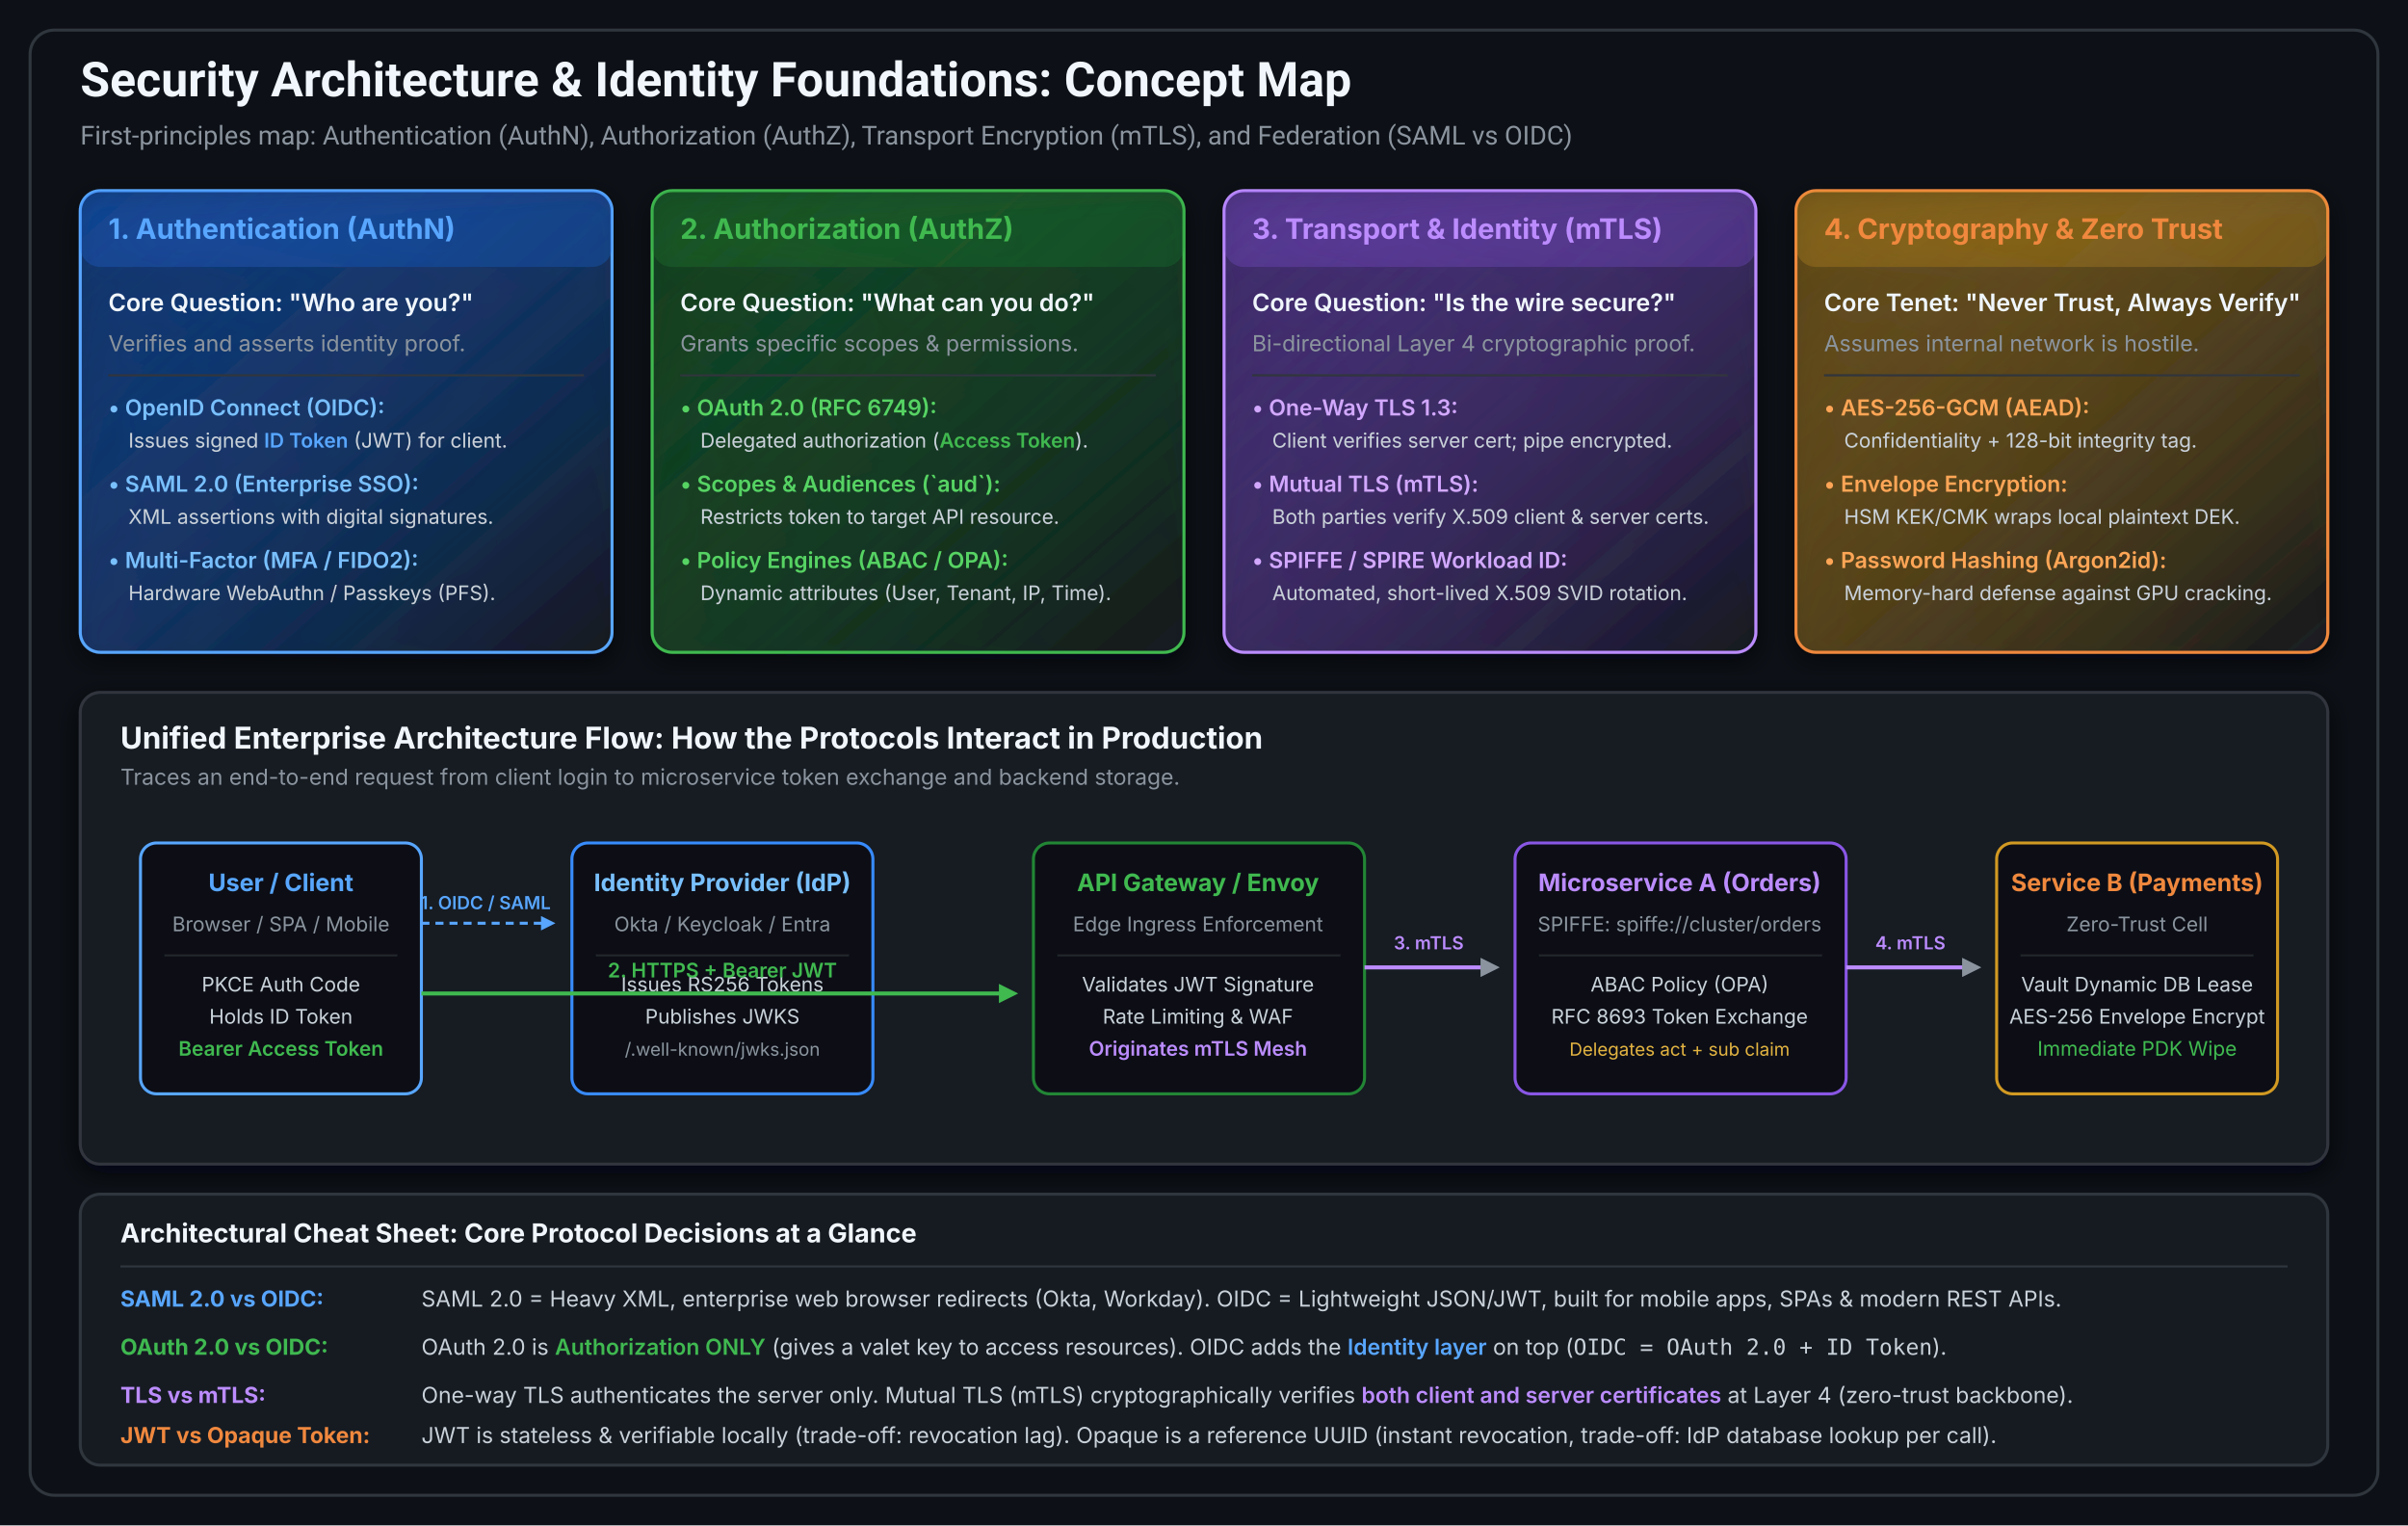
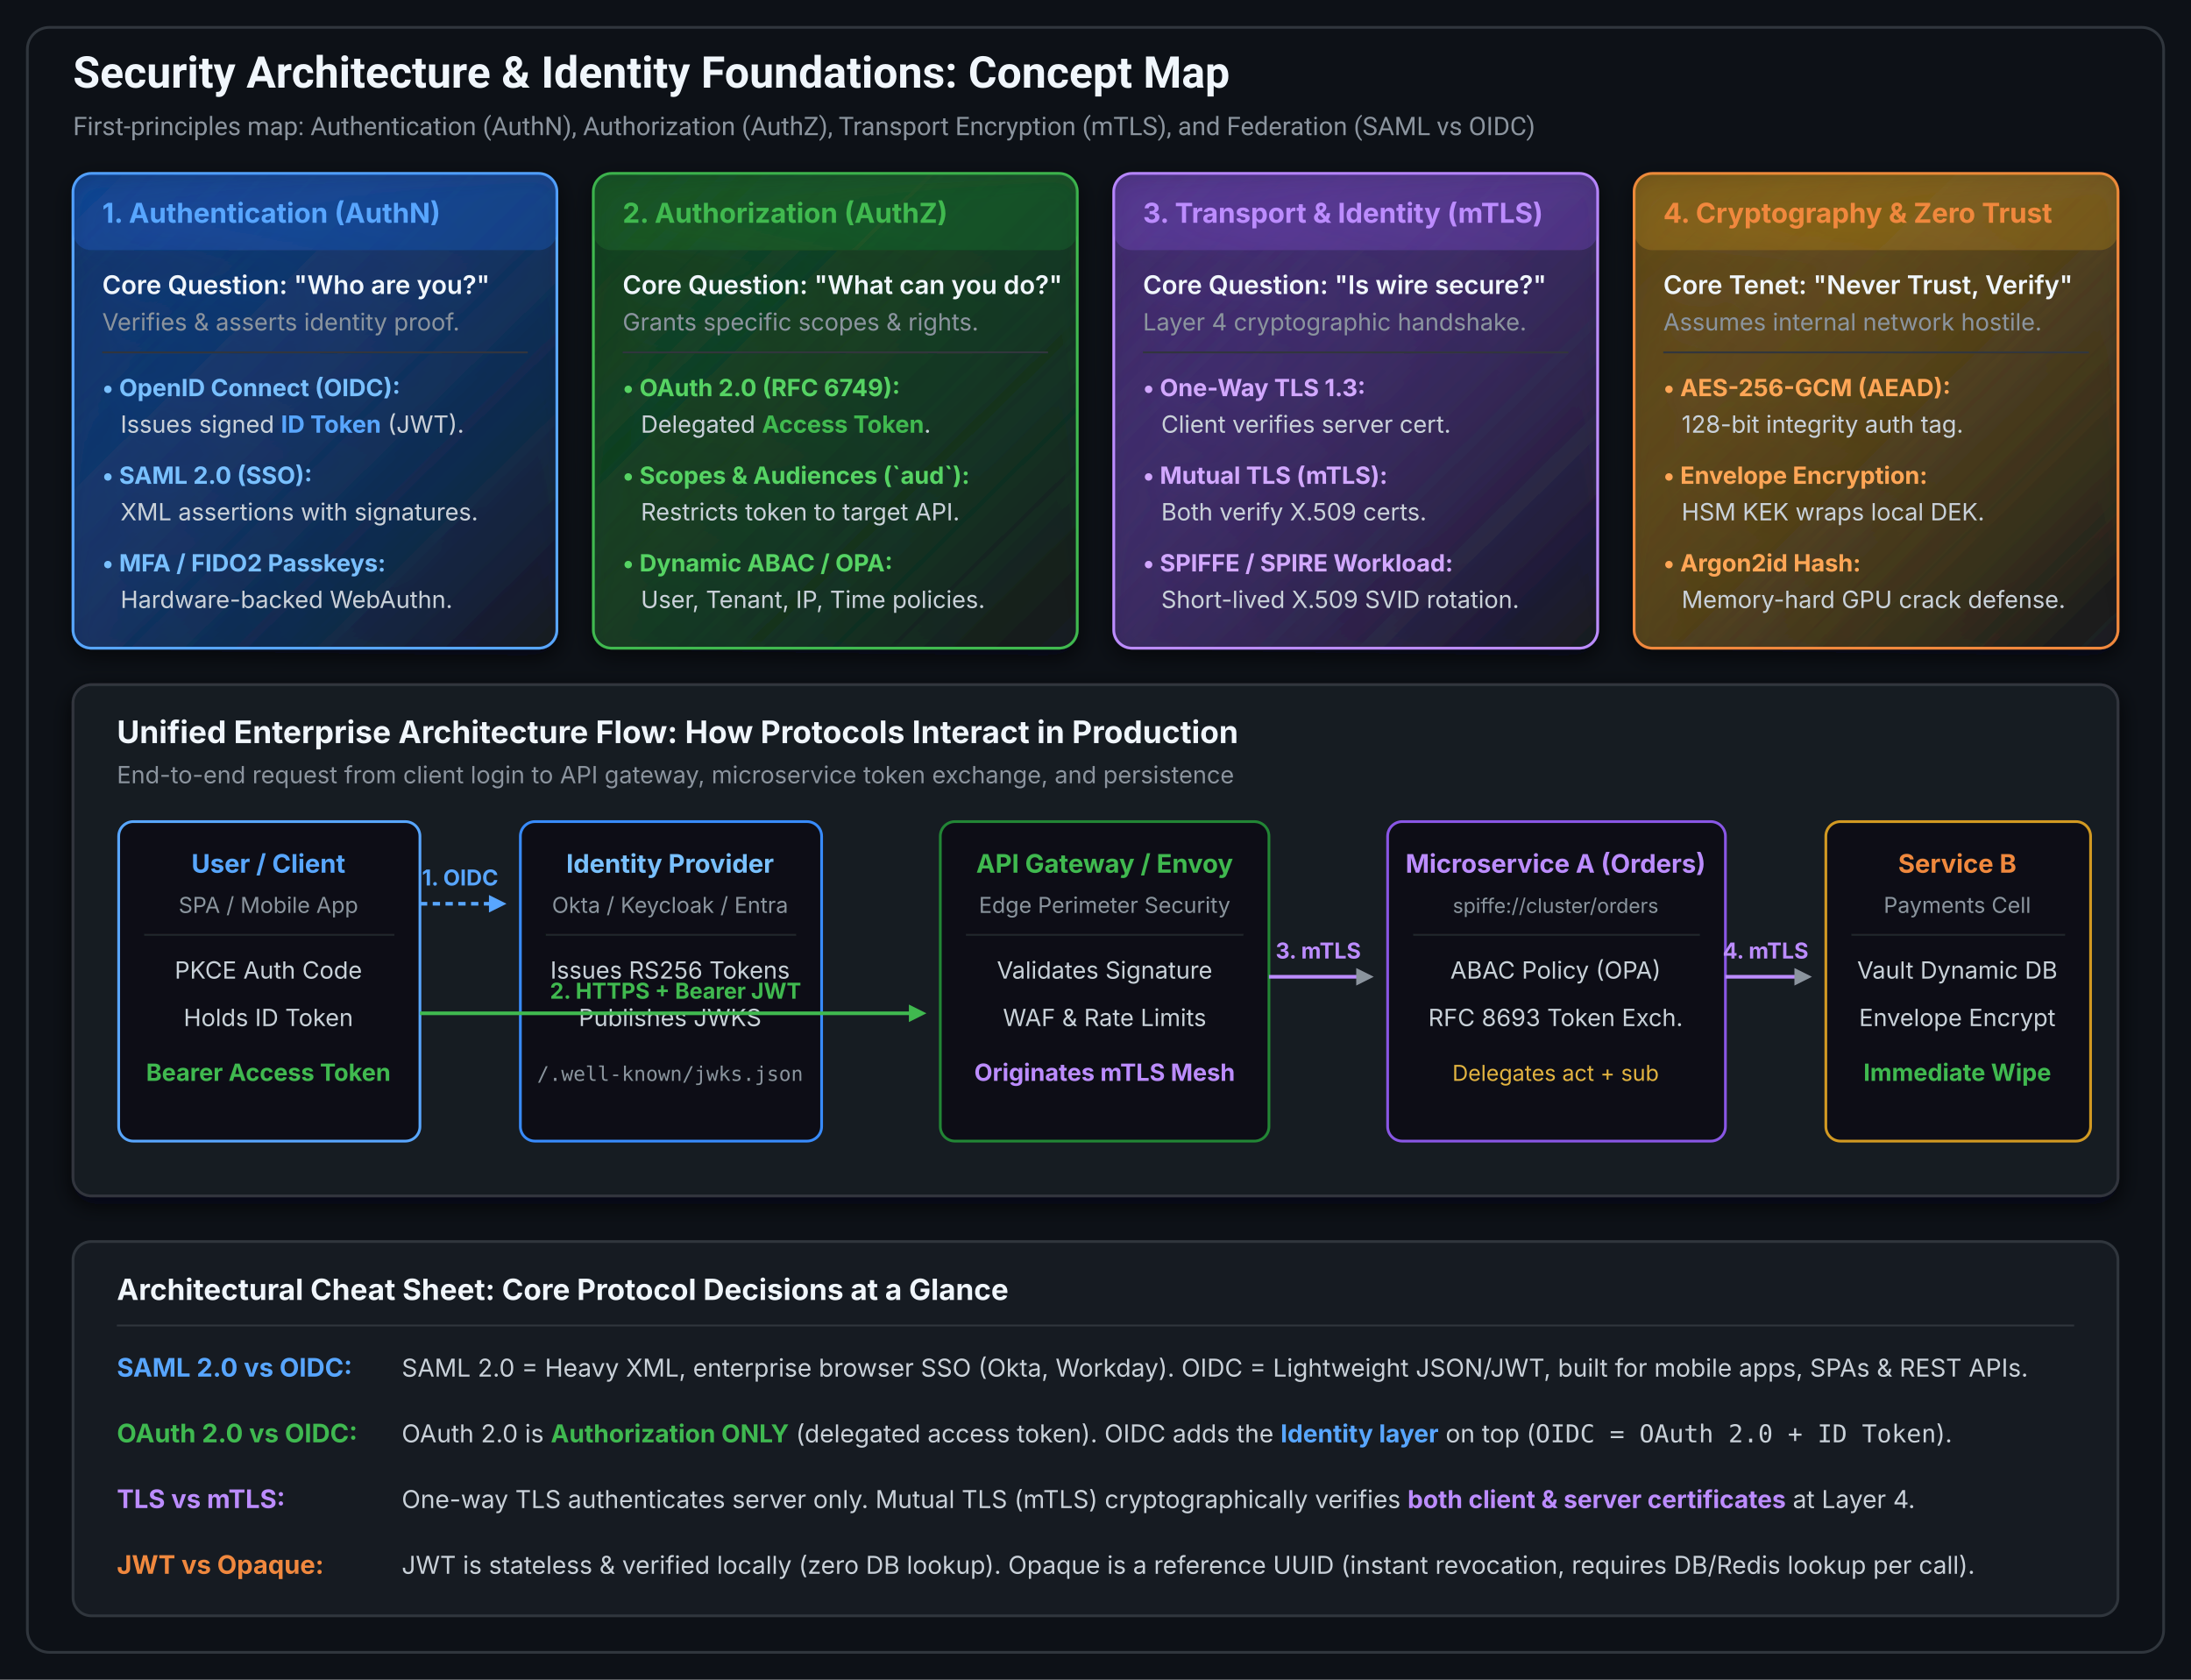
- <svg xmlns="http://www.w3.org/2000/svg" viewBox="0 0 1200 760" width="100%" height="100%">
+ <svg xmlns="http://www.w3.org/2000/svg" viewBox="0 0 1200 920" width="100%" height="100%">
  <defs>
    <linearGradient id="blueGrad" x1="0%" y1="0%" x2="100%" y2="100%">
      <stop offset="0%" stop-color="#1f6feb" stop-opacity="0.3" />
      <stop offset="100%" stop-color="#161b22" stop-opacity="0.9" />
    </linearGradient>
    <linearGradient id="greenGrad" x1="0%" y1="0%" x2="100%" y2="100%">
      <stop offset="0%" stop-color="#238636" stop-opacity="0.3" />
      <stop offset="100%" stop-color="#161b22" stop-opacity="0.9" />
    </linearGradient>
    <linearGradient id="purpleGrad" x1="0%" y1="0%" x2="100%" y2="100%">
      <stop offset="0%" stop-color="#8957e5" stop-opacity="0.3" />
      <stop offset="100%" stop-color="#161b22" stop-opacity="0.9" />
    </linearGradient>
    <linearGradient id="orangeGrad" x1="0%" y1="0%" x2="100%" y2="100%">
      <stop offset="0%" stop-color="#d29922" stop-opacity="0.3" />
      <stop offset="100%" stop-color="#161b22" stop-opacity="0.9" />
    </linearGradient>
    <filter id="cardShadow" x="-5%" y="-5%" width="110%" height="110%">
      <feDropShadow dx="0" dy="4" stdDeviation="6" flood-color="#010409" flood-opacity="0.8" />
    </filter>
    <marker id="arrow" viewBox="0 0 10 10" refX="6" refY="5" markerWidth="6" markerHeight="6" orient="auto-start-reverse">
      <path d="M 0 1 L 8 5 L 0 9 z" fill="#8b949e" />
    </marker>
    <marker id="arrowGreen" viewBox="0 0 10 10" refX="6" refY="5" markerWidth="6" markerHeight="6" orient="auto-start-reverse">
      <path d="M 0 1 L 8 5 L 0 9 z" fill="#3fb950" />
    </marker>
    <marker id="arrowBlue" viewBox="0 0 10 10" refX="6" refY="5" markerWidth="6" markerHeight="6" orient="auto-start-reverse">
      <path d="M 0 1 L 8 5 L 0 9 z" fill="#58a6ff" />
    </marker>
  </defs>
-   <rect width="1200" height="760" fill="#0d1117" />
-   <rect x="15" y="15" width="1170" height="730" rx="12" fill="none" stroke="#30363d" stroke-width="1.5" />
+   <rect width="1200" height="920" fill="#0d1117" />
+   <rect x="15" y="15" width="1170" height="890" rx="12" fill="none" stroke="#30363d" stroke-width="1.5" />
  <g transform="translate(40, 48)">
    <text font-family="-apple-system, BlinkMacSystemFont, 'Segoe UI', Roboto, Helvetica, Arial, sans-serif" font-size="24" font-weight="700" fill="#f0f6fc">Security Architecture &amp; Identity Foundations: Concept Map</text>
-     <text y="24" font-family="-apple-system, BlinkMacSystemFont, 'Segoe UI', Roboto, Helvetica, Arial, sans-serif" font-size="13" font-weight="400" fill="#8b949e">First-principles map: Authentication (AuthN), Authorization (AuthZ), Transport Encryption (mTLS), and Federation (SAML vs OIDC)</text>
+     <text y="26" font-family="-apple-system, BlinkMacSystemFont, 'Segoe UI', Roboto, Helvetica, Arial, sans-serif" font-size="14" font-weight="400" fill="#8b949e">First-principles map: Authentication (AuthN), Authorization (AuthZ), Transport Encryption (mTLS), and Federation (SAML vs OIDC)</text>
  </g>
  <g transform="translate(40, 95)" filter="url(#cardShadow)">
-     <rect width="265" height="230" rx="10" fill="url(#blueGrad)" stroke="#58a6ff" stroke-width="1.5" />
-     <rect x="0" y="0" width="265" height="38" rx="10" fill="#1f6feb" fill-opacity="0.25" />
-     <text x="14" y="24" font-family="-apple-system, BlinkMacSystemFont, 'Segoe UI', sans-serif" font-size="14" font-weight="700" fill="#58a6ff">1. Authentication (AuthN)</text>
-     <text x="14" y="60" font-family="-apple-system, BlinkMacSystemFont, 'Segoe UI', sans-serif" font-size="12" font-weight="600" fill="#f0f6fc">Core Question: "Who are you?"</text>
-     <text x="14" y="80" font-family="-apple-system, BlinkMacSystemFont, 'Segoe UI', sans-serif" font-size="11" fill="#8b949e">Verifies and asserts identity proof.</text>
-     <line x1="14" y1="92" x2="251" y2="92" stroke="#30363d" stroke-width="1" />
-     <text x="14" y="112" font-family="-apple-system, BlinkMacSystemFont, 'Segoe UI', sans-serif" font-size="11" font-weight="600" fill="#79c0ff">• OpenID Connect (OIDC):</text>
-     <text x="24" y="128" font-family="-apple-system, BlinkMacSystemFont, 'Segoe UI', sans-serif" font-size="10" fill="#c9d1d9">Issues signed <tspan fill="#58a6ff" font-weight="600">ID Token</tspan> (JWT) for client.</text>
-     <text x="14" y="150" font-family="-apple-system, BlinkMacSystemFont, 'Segoe UI', sans-serif" font-size="11" font-weight="600" fill="#79c0ff">• SAML 2.0 (Enterprise SSO):</text>
-     <text x="24" y="166" font-family="-apple-system, BlinkMacSystemFont, 'Segoe UI', sans-serif" font-size="10" fill="#c9d1d9">XML assertions with digital signatures.</text>
-     <text x="14" y="188" font-family="-apple-system, BlinkMacSystemFont, 'Segoe UI', sans-serif" font-size="11" font-weight="600" fill="#79c0ff">• Multi-Factor (MFA / FIDO2):</text>
-     <text x="24" y="204" font-family="-apple-system, BlinkMacSystemFont, 'Segoe UI', sans-serif" font-size="10" fill="#c9d1d9">Hardware WebAuthn / Passkeys (PFS).</text>
+     <rect width="265" height="260" rx="10" fill="url(#blueGrad)" stroke="#58a6ff" stroke-width="1.5" />
+     <rect x="0" y="0" width="265" height="42" rx="10" fill="#1f6feb" fill-opacity="0.25" />
+     <text x="16" y="27" font-family="-apple-system, BlinkMacSystemFont, 'Segoe UI', sans-serif" font-size="15" font-weight="700" fill="#58a6ff">1. Authentication (AuthN)</text>
+     <text x="16" y="66" font-family="-apple-system, BlinkMacSystemFont, 'Segoe UI', sans-serif" font-size="14" font-weight="600" fill="#f0f6fc">Core Question: "Who are you?"</text>
+     <text x="16" y="86" font-family="-apple-system, BlinkMacSystemFont, 'Segoe UI', sans-serif" font-size="13" fill="#8b949e">Verifies &amp; asserts identity proof.</text>
+     <line x1="16" y1="98" x2="249" y2="98" stroke="#30363d" stroke-width="1" />
+     <text x="16" y="122" font-family="-apple-system, BlinkMacSystemFont, 'Segoe UI', sans-serif" font-size="13" font-weight="700" fill="#79c0ff">• OpenID Connect (OIDC):</text>
+     <text x="26" y="142" font-family="-apple-system, BlinkMacSystemFont, 'Segoe UI', sans-serif" font-size="13" fill="#c9d1d9">Issues signed <tspan fill="#58a6ff" font-weight="700">ID Token</tspan> (JWT).</text>
+     <text x="16" y="170" font-family="-apple-system, BlinkMacSystemFont, 'Segoe UI', sans-serif" font-size="13" font-weight="700" fill="#79c0ff">• SAML 2.0 (SSO):</text>
+     <text x="26" y="190" font-family="-apple-system, BlinkMacSystemFont, 'Segoe UI', sans-serif" font-size="13" fill="#c9d1d9">XML assertions with signatures.</text>
+     <text x="16" y="218" font-family="-apple-system, BlinkMacSystemFont, 'Segoe UI', sans-serif" font-size="13" font-weight="700" fill="#79c0ff">• MFA / FIDO2 Passkeys:</text>
+     <text x="26" y="238" font-family="-apple-system, BlinkMacSystemFont, 'Segoe UI', sans-serif" font-size="13" fill="#c9d1d9">Hardware-backed WebAuthn.</text>
  </g>
  <g transform="translate(325, 95)" filter="url(#cardShadow)">
-     <rect width="265" height="230" rx="10" fill="url(#greenGrad)" stroke="#3fb950" stroke-width="1.5" />
-     <rect x="0" y="0" width="265" height="38" rx="10" fill="#238636" fill-opacity="0.25" />
-     <text x="14" y="24" font-family="-apple-system, BlinkMacSystemFont, 'Segoe UI', sans-serif" font-size="14" font-weight="700" fill="#3fb950">2. Authorization (AuthZ)</text>
-     <text x="14" y="60" font-family="-apple-system, BlinkMacSystemFont, 'Segoe UI', sans-serif" font-size="12" font-weight="600" fill="#f0f6fc">Core Question: "What can you do?"</text>
-     <text x="14" y="80" font-family="-apple-system, BlinkMacSystemFont, 'Segoe UI', sans-serif" font-size="11" fill="#8b949e">Grants specific scopes &amp; permissions.</text>
-     <line x1="14" y1="92" x2="251" y2="92" stroke="#30363d" stroke-width="1" />
-     <text x="14" y="112" font-family="-apple-system, BlinkMacSystemFont, 'Segoe UI', sans-serif" font-size="11" font-weight="600" fill="#56d364">• OAuth 2.0 (RFC 6749):</text>
-     <text x="24" y="128" font-family="-apple-system, BlinkMacSystemFont, 'Segoe UI', sans-serif" font-size="10" fill="#c9d1d9">Delegated authorization (<tspan fill="#3fb950" font-weight="600">Access Token</tspan>).</text>
-     <text x="14" y="150" font-family="-apple-system, BlinkMacSystemFont, 'Segoe UI', sans-serif" font-size="11" font-weight="600" fill="#56d364">• Scopes &amp; Audiences (`aud`):</text>
-     <text x="24" y="166" font-family="-apple-system, BlinkMacSystemFont, 'Segoe UI', sans-serif" font-size="10" fill="#c9d1d9">Restricts token to target API resource.</text>
-     <text x="14" y="188" font-family="-apple-system, BlinkMacSystemFont, 'Segoe UI', sans-serif" font-size="11" font-weight="600" fill="#56d364">• Policy Engines (ABAC / OPA):</text>
-     <text x="24" y="204" font-family="-apple-system, BlinkMacSystemFont, 'Segoe UI', sans-serif" font-size="10" fill="#c9d1d9">Dynamic attributes (User, Tenant, IP, Time).</text>
+     <rect width="265" height="260" rx="10" fill="url(#greenGrad)" stroke="#3fb950" stroke-width="1.5" />
+     <rect x="0" y="0" width="265" height="42" rx="10" fill="#238636" fill-opacity="0.25" />
+     <text x="16" y="27" font-family="-apple-system, BlinkMacSystemFont, 'Segoe UI', sans-serif" font-size="15" font-weight="700" fill="#3fb950">2. Authorization (AuthZ)</text>
+     <text x="16" y="66" font-family="-apple-system, BlinkMacSystemFont, 'Segoe UI', sans-serif" font-size="14" font-weight="600" fill="#f0f6fc">Core Question: "What can you do?"</text>
+     <text x="16" y="86" font-family="-apple-system, BlinkMacSystemFont, 'Segoe UI', sans-serif" font-size="13" fill="#8b949e">Grants specific scopes &amp; rights.</text>
+     <line x1="16" y1="98" x2="249" y2="98" stroke="#30363d" stroke-width="1" />
+     <text x="16" y="122" font-family="-apple-system, BlinkMacSystemFont, 'Segoe UI', sans-serif" font-size="13" font-weight="700" fill="#56d364">• OAuth 2.0 (RFC 6749):</text>
+     <text x="26" y="142" font-family="-apple-system, BlinkMacSystemFont, 'Segoe UI', sans-serif" font-size="13" fill="#c9d1d9">Delegated <tspan fill="#3fb950" font-weight="700">Access Token</tspan>.</text>
+     <text x="16" y="170" font-family="-apple-system, BlinkMacSystemFont, 'Segoe UI', sans-serif" font-size="13" font-weight="700" fill="#56d364">• Scopes &amp; Audiences (`aud`):</text>
+     <text x="26" y="190" font-family="-apple-system, BlinkMacSystemFont, 'Segoe UI', sans-serif" font-size="13" fill="#c9d1d9">Restricts token to target API.</text>
+     <text x="16" y="218" font-family="-apple-system, BlinkMacSystemFont, 'Segoe UI', sans-serif" font-size="13" font-weight="700" fill="#56d364">• Dynamic ABAC / OPA:</text>
+     <text x="26" y="238" font-family="-apple-system, BlinkMacSystemFont, 'Segoe UI', sans-serif" font-size="13" fill="#c9d1d9">User, Tenant, IP, Time policies.</text>
  </g>
  <g transform="translate(610, 95)" filter="url(#cardShadow)">
-     <rect width="265" height="230" rx="10" fill="url(#purpleGrad)" stroke="#bc8cff" stroke-width="1.5" />
-     <rect x="0" y="0" width="265" height="38" rx="10" fill="#8957e5" fill-opacity="0.25" />
-     <text x="14" y="24" font-family="-apple-system, BlinkMacSystemFont, 'Segoe UI', sans-serif" font-size="14" font-weight="700" fill="#bc8cff">3. Transport &amp; Identity (mTLS)</text>
-     <text x="14" y="60" font-family="-apple-system, BlinkMacSystemFont, 'Segoe UI', sans-serif" font-size="12" font-weight="600" fill="#f0f6fc">Core Question: "Is the wire secure?"</text>
-     <text x="14" y="80" font-family="-apple-system, BlinkMacSystemFont, 'Segoe UI', sans-serif" font-size="11" fill="#8b949e">Bi-directional Layer 4 cryptographic proof.</text>
-     <line x1="14" y1="92" x2="251" y2="92" stroke="#30363d" stroke-width="1" />
-     <text x="14" y="112" font-family="-apple-system, BlinkMacSystemFont, 'Segoe UI', sans-serif" font-size="11" font-weight="600" fill="#d2a8ff">• One-Way TLS 1.3:</text>
-     <text x="24" y="128" font-family="-apple-system, BlinkMacSystemFont, 'Segoe UI', sans-serif" font-size="10" fill="#c9d1d9">Client verifies server cert; pipe encrypted.</text>
-     <text x="14" y="150" font-family="-apple-system, BlinkMacSystemFont, 'Segoe UI', sans-serif" font-size="11" font-weight="600" fill="#d2a8ff">• Mutual TLS (mTLS):</text>
-     <text x="24" y="166" font-family="-apple-system, BlinkMacSystemFont, 'Segoe UI', sans-serif" font-size="10" fill="#c9d1d9">Both parties verify X.509 client &amp; server certs.</text>
-     <text x="14" y="188" font-family="-apple-system, BlinkMacSystemFont, 'Segoe UI', sans-serif" font-size="11" font-weight="600" fill="#d2a8ff">• SPIFFE / SPIRE Workload ID:</text>
-     <text x="24" y="204" font-family="-apple-system, BlinkMacSystemFont, 'Segoe UI', sans-serif" font-size="10" fill="#c9d1d9">Automated, short-lived X.509 SVID rotation.</text>
+     <rect width="265" height="260" rx="10" fill="url(#purpleGrad)" stroke="#bc8cff" stroke-width="1.5" />
+     <rect x="0" y="0" width="265" height="42" rx="10" fill="#8957e5" fill-opacity="0.25" />
+     <text x="16" y="27" font-family="-apple-system, BlinkMacSystemFont, 'Segoe UI', sans-serif" font-size="15" font-weight="700" fill="#bc8cff">3. Transport &amp; Identity (mTLS)</text>
+     <text x="16" y="66" font-family="-apple-system, BlinkMacSystemFont, 'Segoe UI', sans-serif" font-size="14" font-weight="600" fill="#f0f6fc">Core Question: "Is wire secure?"</text>
+     <text x="16" y="86" font-family="-apple-system, BlinkMacSystemFont, 'Segoe UI', sans-serif" font-size="13" fill="#8b949e">Layer 4 cryptographic handshake.</text>
+     <line x1="16" y1="98" x2="249" y2="98" stroke="#30363d" stroke-width="1" />
+     <text x="16" y="122" font-family="-apple-system, BlinkMacSystemFont, 'Segoe UI', sans-serif" font-size="13" font-weight="700" fill="#d2a8ff">• One-Way TLS 1.3:</text>
+     <text x="26" y="142" font-family="-apple-system, BlinkMacSystemFont, 'Segoe UI', sans-serif" font-size="13" fill="#c9d1d9">Client verifies server cert.</text>
+     <text x="16" y="170" font-family="-apple-system, BlinkMacSystemFont, 'Segoe UI', sans-serif" font-size="13" font-weight="700" fill="#d2a8ff">• Mutual TLS (mTLS):</text>
+     <text x="26" y="190" font-family="-apple-system, BlinkMacSystemFont, 'Segoe UI', sans-serif" font-size="13" fill="#c9d1d9">Both verify X.509 certs.</text>
+     <text x="16" y="218" font-family="-apple-system, BlinkMacSystemFont, 'Segoe UI', sans-serif" font-size="13" font-weight="700" fill="#d2a8ff">• SPIFFE / SPIRE Workload:</text>
+     <text x="26" y="238" font-family="-apple-system, BlinkMacSystemFont, 'Segoe UI', sans-serif" font-size="13" fill="#c9d1d9">Short-lived X.509 SVID rotation.</text>
  </g>
  <g transform="translate(895, 95)" filter="url(#cardShadow)">
-     <rect width="265" height="230" rx="10" fill="url(#orangeGrad)" stroke="#f0883e" stroke-width="1.5" />
-     <rect x="0" y="0" width="265" height="38" rx="10" fill="#d29922" fill-opacity="0.25" />
-     <text x="14" y="24" font-family="-apple-system, BlinkMacSystemFont, 'Segoe UI', sans-serif" font-size="14" font-weight="700" fill="#f0883e">4. Cryptography &amp; Zero Trust</text>
-     <text x="14" y="60" font-family="-apple-system, BlinkMacSystemFont, 'Segoe UI', sans-serif" font-size="12" font-weight="600" fill="#f0f6fc">Core Tenet: "Never Trust, Always Verify"</text>
-     <text x="14" y="80" font-family="-apple-system, BlinkMacSystemFont, 'Segoe UI', sans-serif" font-size="11" fill="#8b949e">Assumes internal network is hostile.</text>
-     <line x1="14" y1="92" x2="251" y2="92" stroke="#30363d" stroke-width="1" />
-     <text x="14" y="112" font-family="-apple-system, BlinkMacSystemFont, 'Segoe UI', sans-serif" font-size="11" font-weight="600" fill="#ffa657">• AES-256-GCM (AEAD):</text>
-     <text x="24" y="128" font-family="-apple-system, BlinkMacSystemFont, 'Segoe UI', sans-serif" font-size="10" fill="#c9d1d9">Confidentiality + 128-bit integrity tag.</text>
-     <text x="14" y="150" font-family="-apple-system, BlinkMacSystemFont, 'Segoe UI', sans-serif" font-size="11" font-weight="600" fill="#ffa657">• Envelope Encryption:</text>
-     <text x="24" y="166" font-family="-apple-system, BlinkMacSystemFont, 'Segoe UI', sans-serif" font-size="10" fill="#c9d1d9">HSM KEK/CMK wraps local plaintext DEK.</text>
-     <text x="14" y="188" font-family="-apple-system, BlinkMacSystemFont, 'Segoe UI', sans-serif" font-size="11" font-weight="600" fill="#ffa657">• Password Hashing (Argon2id):</text>
-     <text x="24" y="204" font-family="-apple-system, BlinkMacSystemFont, 'Segoe UI', sans-serif" font-size="10" fill="#c9d1d9">Memory-hard defense against GPU cracking.</text>
+     <rect width="265" height="260" rx="10" fill="url(#orangeGrad)" stroke="#f0883e" stroke-width="1.5" />
+     <rect x="0" y="0" width="265" height="42" rx="10" fill="#d29922" fill-opacity="0.25" />
+     <text x="16" y="27" font-family="-apple-system, BlinkMacSystemFont, 'Segoe UI', sans-serif" font-size="15" font-weight="700" fill="#f0883e">4. Cryptography &amp; Zero Trust</text>
+     <text x="16" y="66" font-family="-apple-system, BlinkMacSystemFont, 'Segoe UI', sans-serif" font-size="14" font-weight="600" fill="#f0f6fc">Core Tenet: "Never Trust, Verify"</text>
+     <text x="16" y="86" font-family="-apple-system, BlinkMacSystemFont, 'Segoe UI', sans-serif" font-size="13" fill="#8b949e">Assumes internal network hostile.</text>
+     <line x1="16" y1="98" x2="249" y2="98" stroke="#30363d" stroke-width="1" />
+     <text x="16" y="122" font-family="-apple-system, BlinkMacSystemFont, 'Segoe UI', sans-serif" font-size="13" font-weight="700" fill="#ffa657">• AES-256-GCM (AEAD):</text>
+     <text x="26" y="142" font-family="-apple-system, BlinkMacSystemFont, 'Segoe UI', sans-serif" font-size="13" fill="#c9d1d9">128-bit integrity auth tag.</text>
+     <text x="16" y="170" font-family="-apple-system, BlinkMacSystemFont, 'Segoe UI', sans-serif" font-size="13" font-weight="700" fill="#ffa657">• Envelope Encryption:</text>
+     <text x="26" y="190" font-family="-apple-system, BlinkMacSystemFont, 'Segoe UI', sans-serif" font-size="13" fill="#c9d1d9">HSM KEK wraps local DEK.</text>
+     <text x="16" y="218" font-family="-apple-system, BlinkMacSystemFont, 'Segoe UI', sans-serif" font-size="13" font-weight="700" fill="#ffa657">• Argon2id Hash:</text>
+     <text x="26" y="238" font-family="-apple-system, BlinkMacSystemFont, 'Segoe UI', sans-serif" font-size="13" fill="#c9d1d9">Memory-hard GPU crack defense.</text>
  </g>
-   <g transform="translate(40, 345)" filter="url(#cardShadow)">
-     <rect width="1120" height="235" rx="10" fill="#161b22" stroke="#30363d" stroke-width="1.5" />
-     <text x="20" y="28" font-family="-apple-system, BlinkMacSystemFont, 'Segoe UI', sans-serif" font-size="15" font-weight="700" fill="#f0f6fc">Unified Enterprise Architecture Flow: How the Protocols Interact in Production</text>
-     <text x="20" y="46" font-family="-apple-system, BlinkMacSystemFont, 'Segoe UI', sans-serif" font-size="11" fill="#8b949e">Traces an end-to-end request from client login to microservice token exchange and backend storage.</text>
-     <g transform="translate(30, 75)">
-       <rect width="140" height="125" rx="8" fill="#0d1117" stroke="#58a6ff" stroke-width="1.5" />
-       <text x="70" y="24" text-anchor="middle" font-family="-apple-system, BlinkMacSystemFont, 'Segoe UI', sans-serif" font-size="12" font-weight="700" fill="#58a6ff">User / Client</text>
-       <text x="70" y="44" text-anchor="middle" font-family="-apple-system, BlinkMacSystemFont, 'Segoe UI', sans-serif" font-size="10" fill="#8b949e">Browser / SPA / Mobile</text>
-       <line x1="12" y1="56" x2="128" y2="56" stroke="#21262d" stroke-width="1" />
-       <text x="70" y="74" text-anchor="middle" font-family="-apple-system, BlinkMacSystemFont, 'Segoe UI', sans-serif" font-size="10" fill="#c9d1d9">PKCE Auth Code</text>
-       <text x="70" y="90" text-anchor="middle" font-family="-apple-system, BlinkMacSystemFont, 'Segoe UI', sans-serif" font-size="10" fill="#c9d1d9">Holds ID Token</text>
-       <text x="70" y="106" text-anchor="middle" font-family="-apple-system, BlinkMacSystemFont, 'Segoe UI', sans-serif" font-size="10" fill="#3fb950" font-weight="600">Bearer Access Token</text>
+   <g transform="translate(40, 375)" filter="url(#cardShadow)">
+     <rect width="1120" height="280" rx="10" fill="#161b22" stroke="#30363d" stroke-width="1.5" />
+     <text x="24" y="32" font-family="-apple-system, BlinkMacSystemFont, 'Segoe UI', sans-serif" font-size="17" font-weight="700" fill="#f0f6fc">Unified Enterprise Architecture Flow: How Protocols Interact in Production</text>
+     <text x="24" y="54" font-family="-apple-system, BlinkMacSystemFont, 'Segoe UI', sans-serif" font-size="13" fill="#8b949e">End-to-end request from client login to API gateway, microservice token exchange, and persistence</text>
+     <g transform="translate(25, 75)">
+       <rect width="165" height="175" rx="8" fill="#0d1117" stroke="#58a6ff" stroke-width="1.5" />
+       <text x="82" y="28" text-anchor="middle" font-family="-apple-system, BlinkMacSystemFont, 'Segoe UI', sans-serif" font-size="14" font-weight="700" fill="#58a6ff">User / Client</text>
+       <text x="82" y="50" text-anchor="middle" font-family="-apple-system, BlinkMacSystemFont, 'Segoe UI', sans-serif" font-size="12" fill="#8b949e">SPA / Mobile App</text>
+       <line x1="14" y1="62" x2="151" y2="62" stroke="#21262d" stroke-width="1" />
+       <text x="82" y="86" text-anchor="middle" font-family="-apple-system, BlinkMacSystemFont, 'Segoe UI', sans-serif" font-size="13" fill="#c9d1d9">PKCE Auth Code</text>
+       <text x="82" y="112" text-anchor="middle" font-family="-apple-system, BlinkMacSystemFont, 'Segoe UI', sans-serif" font-size="13" fill="#c9d1d9">Holds ID Token</text>
+       <text x="82" y="142" text-anchor="middle" font-family="-apple-system, BlinkMacSystemFont, 'Segoe UI', sans-serif" font-size="13" fill="#3fb950" font-weight="700">Bearer Access Token</text>
    </g>
-     <path d="M 170 115 L 235 115" stroke="#58a6ff" stroke-width="1.5" stroke-dasharray="4,3" marker-end="url(#arrowBlue)" />
-     <text x="202" y="108" text-anchor="middle" font-family="-apple-system, BlinkMacSystemFont, 'Segoe UI', sans-serif" font-size="9" font-weight="600" fill="#58a6ff">1. OIDC / SAML</text>
+     <path d="M 190 120 L 235 120" stroke="#58a6ff" stroke-width="2" stroke-dasharray="4,3" marker-end="url(#arrowBlue)" />
+     <text x="212" y="110" text-anchor="middle" font-family="-apple-system, BlinkMacSystemFont, 'Segoe UI', sans-serif" font-size="12" font-weight="700" fill="#58a6ff">1. OIDC</text>
    <g transform="translate(245, 75)">
-       <rect width="150" height="125" rx="8" fill="#0d1117" stroke="#388bfd" stroke-width="1.5" />
-       <text x="75" y="24" text-anchor="middle" font-family="-apple-system, BlinkMacSystemFont, 'Segoe UI', sans-serif" font-size="12" font-weight="700" fill="#79c0ff">Identity Provider (IdP)</text>
-       <text x="75" y="44" text-anchor="middle" font-family="-apple-system, BlinkMacSystemFont, 'Segoe UI', sans-serif" font-size="10" fill="#8b949e">Okta / Keycloak / Entra</text>
-       <line x1="12" y1="56" x2="138" y2="56" stroke="#21262d" stroke-width="1" />
-       <text x="75" y="74" text-anchor="middle" font-family="-apple-system, BlinkMacSystemFont, 'Segoe UI', sans-serif" font-size="10" fill="#c9d1d9">Issues RS256 Tokens</text>
-       <text x="75" y="90" text-anchor="middle" font-family="-apple-system, BlinkMacSystemFont, 'Segoe UI', sans-serif" font-size="10" fill="#c9d1d9">Publishes JWKS</text>
-       <text x="75" y="106" text-anchor="middle" font-family="-apple-system, BlinkMacSystemFont, 'Segoe UI', sans-serif" font-size="9" fill="#8b949e">/.well-known/jwks.json</text>
+       <rect width="165" height="175" rx="8" fill="#0d1117" stroke="#388bfd" stroke-width="1.5" />
+       <text x="82" y="28" text-anchor="middle" font-family="-apple-system, BlinkMacSystemFont, 'Segoe UI', sans-serif" font-size="14" font-weight="700" fill="#79c0ff">Identity Provider</text>
+       <text x="82" y="50" text-anchor="middle" font-family="-apple-system, BlinkMacSystemFont, 'Segoe UI', sans-serif" font-size="12" fill="#8b949e">Okta / Keycloak / Entra</text>
+       <line x1="14" y1="62" x2="151" y2="62" stroke="#21262d" stroke-width="1" />
+       <text x="82" y="86" text-anchor="middle" font-family="-apple-system, BlinkMacSystemFont, 'Segoe UI', sans-serif" font-size="13" fill="#c9d1d9">Issues RS256 Tokens</text>
+       <text x="82" y="112" text-anchor="middle" font-family="-apple-system, BlinkMacSystemFont, 'Segoe UI', sans-serif" font-size="13" fill="#c9d1d9">Publishes JWKS</text>
+       <text x="82" y="142" text-anchor="middle" font-family="monospace" font-size="11" fill="#8b949e">/.well-known/jwks.json</text>
    </g>
-     <path d="M 170 150 L 465 150" stroke="#3fb950" stroke-width="2" marker-end="url(#arrowGreen)" />
-     <text x="320" y="142" text-anchor="middle" font-family="-apple-system, BlinkMacSystemFont, 'Segoe UI', sans-serif" font-size="10" font-weight="600" fill="#3fb950">2. HTTPS + Bearer JWT</text>
+     <path d="M 190 180 L 465 180" stroke="#3fb950" stroke-width="2" marker-end="url(#arrowGreen)" />
+     <text x="330" y="172" text-anchor="middle" font-family="-apple-system, BlinkMacSystemFont, 'Segoe UI', sans-serif" font-size="12" font-weight="700" fill="#3fb950">2. HTTPS + Bearer JWT</text>
    <g transform="translate(475, 75)">
-       <rect width="165" height="125" rx="8" fill="#0d1117" stroke="#238636" stroke-width="1.5" />
-       <text x="82" y="24" text-anchor="middle" font-family="-apple-system, BlinkMacSystemFont, 'Segoe UI', sans-serif" font-size="12" font-weight="700" fill="#3fb950">API Gateway / Envoy</text>
-       <text x="82" y="44" text-anchor="middle" font-family="-apple-system, BlinkMacSystemFont, 'Segoe UI', sans-serif" font-size="10" fill="#8b949e">Edge Ingress Enforcement</text>
-       <line x1="12" y1="56" x2="153" y2="56" stroke="#21262d" stroke-width="1" />
-       <text x="82" y="74" text-anchor="middle" font-family="-apple-system, BlinkMacSystemFont, 'Segoe UI', sans-serif" font-size="10" fill="#c9d1d9">Validates JWT Signature</text>
-       <text x="82" y="90" text-anchor="middle" font-family="-apple-system, BlinkMacSystemFont, 'Segoe UI', sans-serif" font-size="10" fill="#c9d1d9">Rate Limiting &amp; WAF</text>
-       <text x="82" y="106" text-anchor="middle" font-family="-apple-system, BlinkMacSystemFont, 'Segoe UI', sans-serif" font-size="10" fill="#bc8cff" font-weight="600">Originates mTLS Mesh</text>
+       <rect width="180" height="175" rx="8" fill="#0d1117" stroke="#238636" stroke-width="1.5" />
+       <text x="90" y="28" text-anchor="middle" font-family="-apple-system, BlinkMacSystemFont, 'Segoe UI', sans-serif" font-size="14" font-weight="700" fill="#3fb950">API Gateway / Envoy</text>
+       <text x="90" y="50" text-anchor="middle" font-family="-apple-system, BlinkMacSystemFont, 'Segoe UI', sans-serif" font-size="12" fill="#8b949e">Edge Perimeter Security</text>
+       <line x1="14" y1="62" x2="166" y2="62" stroke="#21262d" stroke-width="1" />
+       <text x="90" y="86" text-anchor="middle" font-family="-apple-system, BlinkMacSystemFont, 'Segoe UI', sans-serif" font-size="13" fill="#c9d1d9">Validates Signature</text>
+       <text x="90" y="112" text-anchor="middle" font-family="-apple-system, BlinkMacSystemFont, 'Segoe UI', sans-serif" font-size="13" fill="#c9d1d9">WAF &amp; Rate Limits</text>
+       <text x="90" y="142" text-anchor="middle" font-family="-apple-system, BlinkMacSystemFont, 'Segoe UI', sans-serif" font-size="13" fill="#bc8cff" font-weight="700">Originates mTLS Mesh</text>
    </g>
-     <path d="M 640 137 L 705 137" stroke="#bc8cff" stroke-width="2" marker-end="url(#arrow)" />
-     <text x="672" y="128" text-anchor="middle" font-family="-apple-system, BlinkMacSystemFont, 'Segoe UI', sans-serif" font-size="9" font-weight="600" fill="#bc8cff">3. mTLS</text>
-     <g transform="translate(715, 75)">
-       <rect width="165" height="125" rx="8" fill="#0d1117" stroke="#8957e5" stroke-width="1.5" />
-       <text x="82" y="24" text-anchor="middle" font-family="-apple-system, BlinkMacSystemFont, 'Segoe UI', sans-serif" font-size="12" font-weight="700" fill="#bc8cff">Microservice A (Orders)</text>
-       <text x="82" y="44" text-anchor="middle" font-family="-apple-system, BlinkMacSystemFont, 'Segoe UI', sans-serif" font-size="10" fill="#8b949e">SPIFFE: spiffe://cluster/orders</text>
-       <line x1="12" y1="56" x2="153" y2="56" stroke="#21262d" stroke-width="1" />
-       <text x="82" y="74" text-anchor="middle" font-family="-apple-system, BlinkMacSystemFont, 'Segoe UI', sans-serif" font-size="10" fill="#c9d1d9">ABAC Policy (OPA)</text>
-       <text x="82" y="90" text-anchor="middle" font-family="-apple-system, BlinkMacSystemFont, 'Segoe UI', sans-serif" font-size="10" fill="#c9d1d9">RFC 8693 Token Exchange</text>
-       <text x="82" y="106" text-anchor="middle" font-family="-apple-system, BlinkMacSystemFont, 'Segoe UI', sans-serif" font-size="9" fill="#e3b341">Delegates act + sub claim</text>
+     <path d="M 655 160 L 710 160" stroke="#bc8cff" stroke-width="2" marker-end="url(#arrow)" />
+     <text x="682" y="150" text-anchor="middle" font-family="-apple-system, BlinkMacSystemFont, 'Segoe UI', sans-serif" font-size="12" font-weight="700" fill="#bc8cff">3. mTLS</text>
+     <g transform="translate(720, 75)">
+       <rect width="185" height="175" rx="8" fill="#0d1117" stroke="#8957e5" stroke-width="1.5" />
+       <text x="92" y="28" text-anchor="middle" font-family="-apple-system, BlinkMacSystemFont, 'Segoe UI', sans-serif" font-size="14" font-weight="700" fill="#bc8cff">Microservice A (Orders)</text>
+       <text x="92" y="50" text-anchor="middle" font-family="-apple-system, BlinkMacSystemFont, 'Segoe UI', sans-serif" font-size="11" fill="#8b949e">spiffe://cluster/orders</text>
+       <line x1="14" y1="62" x2="171" y2="62" stroke="#21262d" stroke-width="1" />
+       <text x="92" y="86" text-anchor="middle" font-family="-apple-system, BlinkMacSystemFont, 'Segoe UI', sans-serif" font-size="13" fill="#c9d1d9">ABAC Policy (OPA)</text>
+       <text x="92" y="112" text-anchor="middle" font-family="-apple-system, BlinkMacSystemFont, 'Segoe UI', sans-serif" font-size="13" fill="#c9d1d9">RFC 8693 Token Exch.</text>
+       <text x="92" y="142" text-anchor="middle" font-family="-apple-system, BlinkMacSystemFont, 'Segoe UI', sans-serif" font-size="12" fill="#e3b341">Delegates act + sub</text>
    </g>
-     <path d="M 880 137 L 945 137" stroke="#bc8cff" stroke-width="2" marker-end="url(#arrow)" />
-     <text x="912" y="128" text-anchor="middle" font-family="-apple-system, BlinkMacSystemFont, 'Segoe UI', sans-serif" font-size="9" font-weight="600" fill="#bc8cff">4. mTLS</text>
-     <g transform="translate(955, 75)">
-       <rect width="140" height="125" rx="8" fill="#0d1117" stroke="#d29922" stroke-width="1.5" />
-       <text x="70" y="24" text-anchor="middle" font-family="-apple-system, BlinkMacSystemFont, 'Segoe UI', sans-serif" font-size="12" font-weight="700" fill="#f0883e">Service B (Payments)</text>
-       <text x="70" y="44" text-anchor="middle" font-family="-apple-system, BlinkMacSystemFont, 'Segoe UI', sans-serif" font-size="10" fill="#8b949e">Zero-Trust Cell</text>
-       <line x1="12" y1="56" x2="128" y2="56" stroke="#21262d" stroke-width="1" />
-       <text x="70" y="74" text-anchor="middle" font-family="-apple-system, BlinkMacSystemFont, 'Segoe UI', sans-serif" font-size="10" fill="#c9d1d9">Vault Dynamic DB Lease</text>
-       <text x="70" y="90" text-anchor="middle" font-family="-apple-system, BlinkMacSystemFont, 'Segoe UI', sans-serif" font-size="10" fill="#c9d1d9">AES-256 Envelope Encrypt</text>
-       <text x="70" y="106" text-anchor="middle" font-family="-apple-system, BlinkMacSystemFont, 'Segoe UI', sans-serif" font-size="10" fill="#3fb950">Immediate PDK Wipe</text>
+     <path d="M 905 160 L 950 160" stroke="#bc8cff" stroke-width="2" marker-end="url(#arrow)" />
+     <text x="927" y="150" text-anchor="middle" font-family="-apple-system, BlinkMacSystemFont, 'Segoe UI', sans-serif" font-size="12" font-weight="700" fill="#bc8cff">4. mTLS</text>
+     <g transform="translate(960, 75)">
+       <rect width="145" height="175" rx="8" fill="#0d1117" stroke="#d29922" stroke-width="1.5" />
+       <text x="72" y="28" text-anchor="middle" font-family="-apple-system, BlinkMacSystemFont, 'Segoe UI', sans-serif" font-size="14" font-weight="700" fill="#f0883e">Service B</text>
+       <text x="72" y="50" text-anchor="middle" font-family="-apple-system, BlinkMacSystemFont, 'Segoe UI', sans-serif" font-size="12" fill="#8b949e">Payments Cell</text>
+       <line x1="14" y1="62" x2="131" y2="62" stroke="#21262d" stroke-width="1" />
+       <text x="72" y="86" text-anchor="middle" font-family="-apple-system, BlinkMacSystemFont, 'Segoe UI', sans-serif" font-size="13" fill="#c9d1d9">Vault Dynamic DB</text>
+       <text x="72" y="112" text-anchor="middle" font-family="-apple-system, BlinkMacSystemFont, 'Segoe UI', sans-serif" font-size="13" fill="#c9d1d9">Envelope Encrypt</text>
+       <text x="72" y="142" text-anchor="middle" font-family="-apple-system, BlinkMacSystemFont, 'Segoe UI', sans-serif" font-size="13" fill="#3fb950" font-weight="700">Immediate Wipe</text>
    </g>
  </g>
-   <g transform="translate(40, 595)">
-     <rect width="1120" height="135" rx="10" fill="#161b22" stroke="#30363d" stroke-width="1.5" />
-     <text x="20" y="24" font-family="-apple-system, BlinkMacSystemFont, 'Segoe UI', sans-serif" font-size="13" font-weight="700" fill="#f0f6fc">Architectural Cheat Sheet: Core Protocol Decisions at a Glance</text>
-     <line x1="20" y1="36" x2="1100" y2="36" stroke="#30363d" stroke-width="1" />
-     <text x="20" y="56" font-family="-apple-system, BlinkMacSystemFont, 'Segoe UI', sans-serif" font-size="11" font-weight="700" fill="#58a6ff">SAML 2.0 vs OIDC:</text>
-     <text x="170" y="56" font-family="-apple-system, BlinkMacSystemFont, 'Segoe UI', sans-serif" font-size="11" fill="#c9d1d9">SAML 2.0 = Heavy XML, enterprise web browser redirects (Okta, Workday). OIDC = Lightweight JSON/JWT, built for mobile apps, SPAs &amp; modern REST APIs.</text>
-     <text x="20" y="80" font-family="-apple-system, BlinkMacSystemFont, 'Segoe UI', sans-serif" font-size="11" font-weight="700" fill="#3fb950">OAuth 2.0 vs OIDC:</text>
-     <text x="170" y="80" font-family="-apple-system, BlinkMacSystemFont, 'Segoe UI', sans-serif" font-size="11" fill="#c9d1d9">OAuth 2.0 is <tspan fill="#3fb950" font-weight="600">Authorization ONLY</tspan> (gives a valet key to access resources). OIDC adds the <tspan fill="#58a6ff" font-weight="600">Identity layer</tspan> on top (<tspan font-family="monospace">OIDC = OAuth 2.0 + ID Token</tspan>).</text>
-     <text x="20" y="104" font-family="-apple-system, BlinkMacSystemFont, 'Segoe UI', sans-serif" font-size="11" font-weight="700" fill="#bc8cff">TLS vs mTLS:</text>
-     <text x="170" y="104" font-family="-apple-system, BlinkMacSystemFont, 'Segoe UI', sans-serif" font-size="11" fill="#c9d1d9">One-way TLS authenticates the server only. Mutual TLS (mTLS) cryptographically verifies <tspan fill="#bc8cff" font-weight="600">both client and server certificates</tspan> at Layer 4 (zero-trust backbone).</text>
-     <text x="20" y="124" font-family="-apple-system, BlinkMacSystemFont, 'Segoe UI', sans-serif" font-size="11" font-weight="700" fill="#f0883e">JWT vs Opaque Token:</text>
-     <text x="170" y="124" font-family="-apple-system, BlinkMacSystemFont, 'Segoe UI', sans-serif" font-size="11" fill="#c9d1d9">JWT is stateless &amp; verifiable locally (trade-off: revocation lag). Opaque is a reference UUID (instant revocation, trade-off: IdP database lookup per call).</text>
+   <g transform="translate(40, 680)">
+     <rect width="1120" height="205" rx="10" fill="#161b22" stroke="#30363d" stroke-width="1.5" />
+     <text x="24" y="32" font-family="-apple-system, BlinkMacSystemFont, 'Segoe UI', sans-serif" font-size="16" font-weight="700" fill="#f0f6fc">Architectural Cheat Sheet: Core Protocol Decisions at a Glance</text>
+     <line x1="24" y1="46" x2="1096" y2="46" stroke="#30363d" stroke-width="1" />
+     <text x="24" y="74" font-family="-apple-system, BlinkMacSystemFont, 'Segoe UI', sans-serif" font-size="14" font-weight="700" fill="#58a6ff">SAML 2.0 vs OIDC:</text>
+     <text x="180" y="74" font-family="-apple-system, BlinkMacSystemFont, 'Segoe UI', sans-serif" font-size="13.5" fill="#c9d1d9">SAML 2.0 = Heavy XML, enterprise browser SSO (Okta, Workday). OIDC = Lightweight JSON/JWT, built for mobile apps, SPAs &amp; REST APIs.</text>
+     <text x="24" y="110" font-family="-apple-system, BlinkMacSystemFont, 'Segoe UI', sans-serif" font-size="14" font-weight="700" fill="#3fb950">OAuth 2.0 vs OIDC:</text>
+     <text x="180" y="110" font-family="-apple-system, BlinkMacSystemFont, 'Segoe UI', sans-serif" font-size="13.5" fill="#c9d1d9">OAuth 2.0 is <tspan fill="#3fb950" font-weight="700">Authorization ONLY</tspan> (delegated access token). OIDC adds the <tspan fill="#58a6ff" font-weight="700">Identity layer</tspan> on top (<tspan font-family="monospace">OIDC = OAuth 2.0 + ID Token</tspan>).</text>
+     <text x="24" y="146" font-family="-apple-system, BlinkMacSystemFont, 'Segoe UI', sans-serif" font-size="14" font-weight="700" fill="#bc8cff">TLS vs mTLS:</text>
+     <text x="180" y="146" font-family="-apple-system, BlinkMacSystemFont, 'Segoe UI', sans-serif" font-size="13.5" fill="#c9d1d9">One-way TLS authenticates server only. Mutual TLS (mTLS) cryptographically verifies <tspan fill="#bc8cff" font-weight="700">both client &amp; server certificates</tspan> at Layer 4.</text>
+     <text x="24" y="182" font-family="-apple-system, BlinkMacSystemFont, 'Segoe UI', sans-serif" font-size="14" font-weight="700" fill="#f0883e">JWT vs Opaque:</text>
+     <text x="180" y="182" font-family="-apple-system, BlinkMacSystemFont, 'Segoe UI', sans-serif" font-size="13.5" fill="#c9d1d9">JWT is stateless &amp; verified locally (zero DB lookup). Opaque is a reference UUID (instant revocation, requires DB/Redis lookup per call).</text>
  </g>
</svg>
